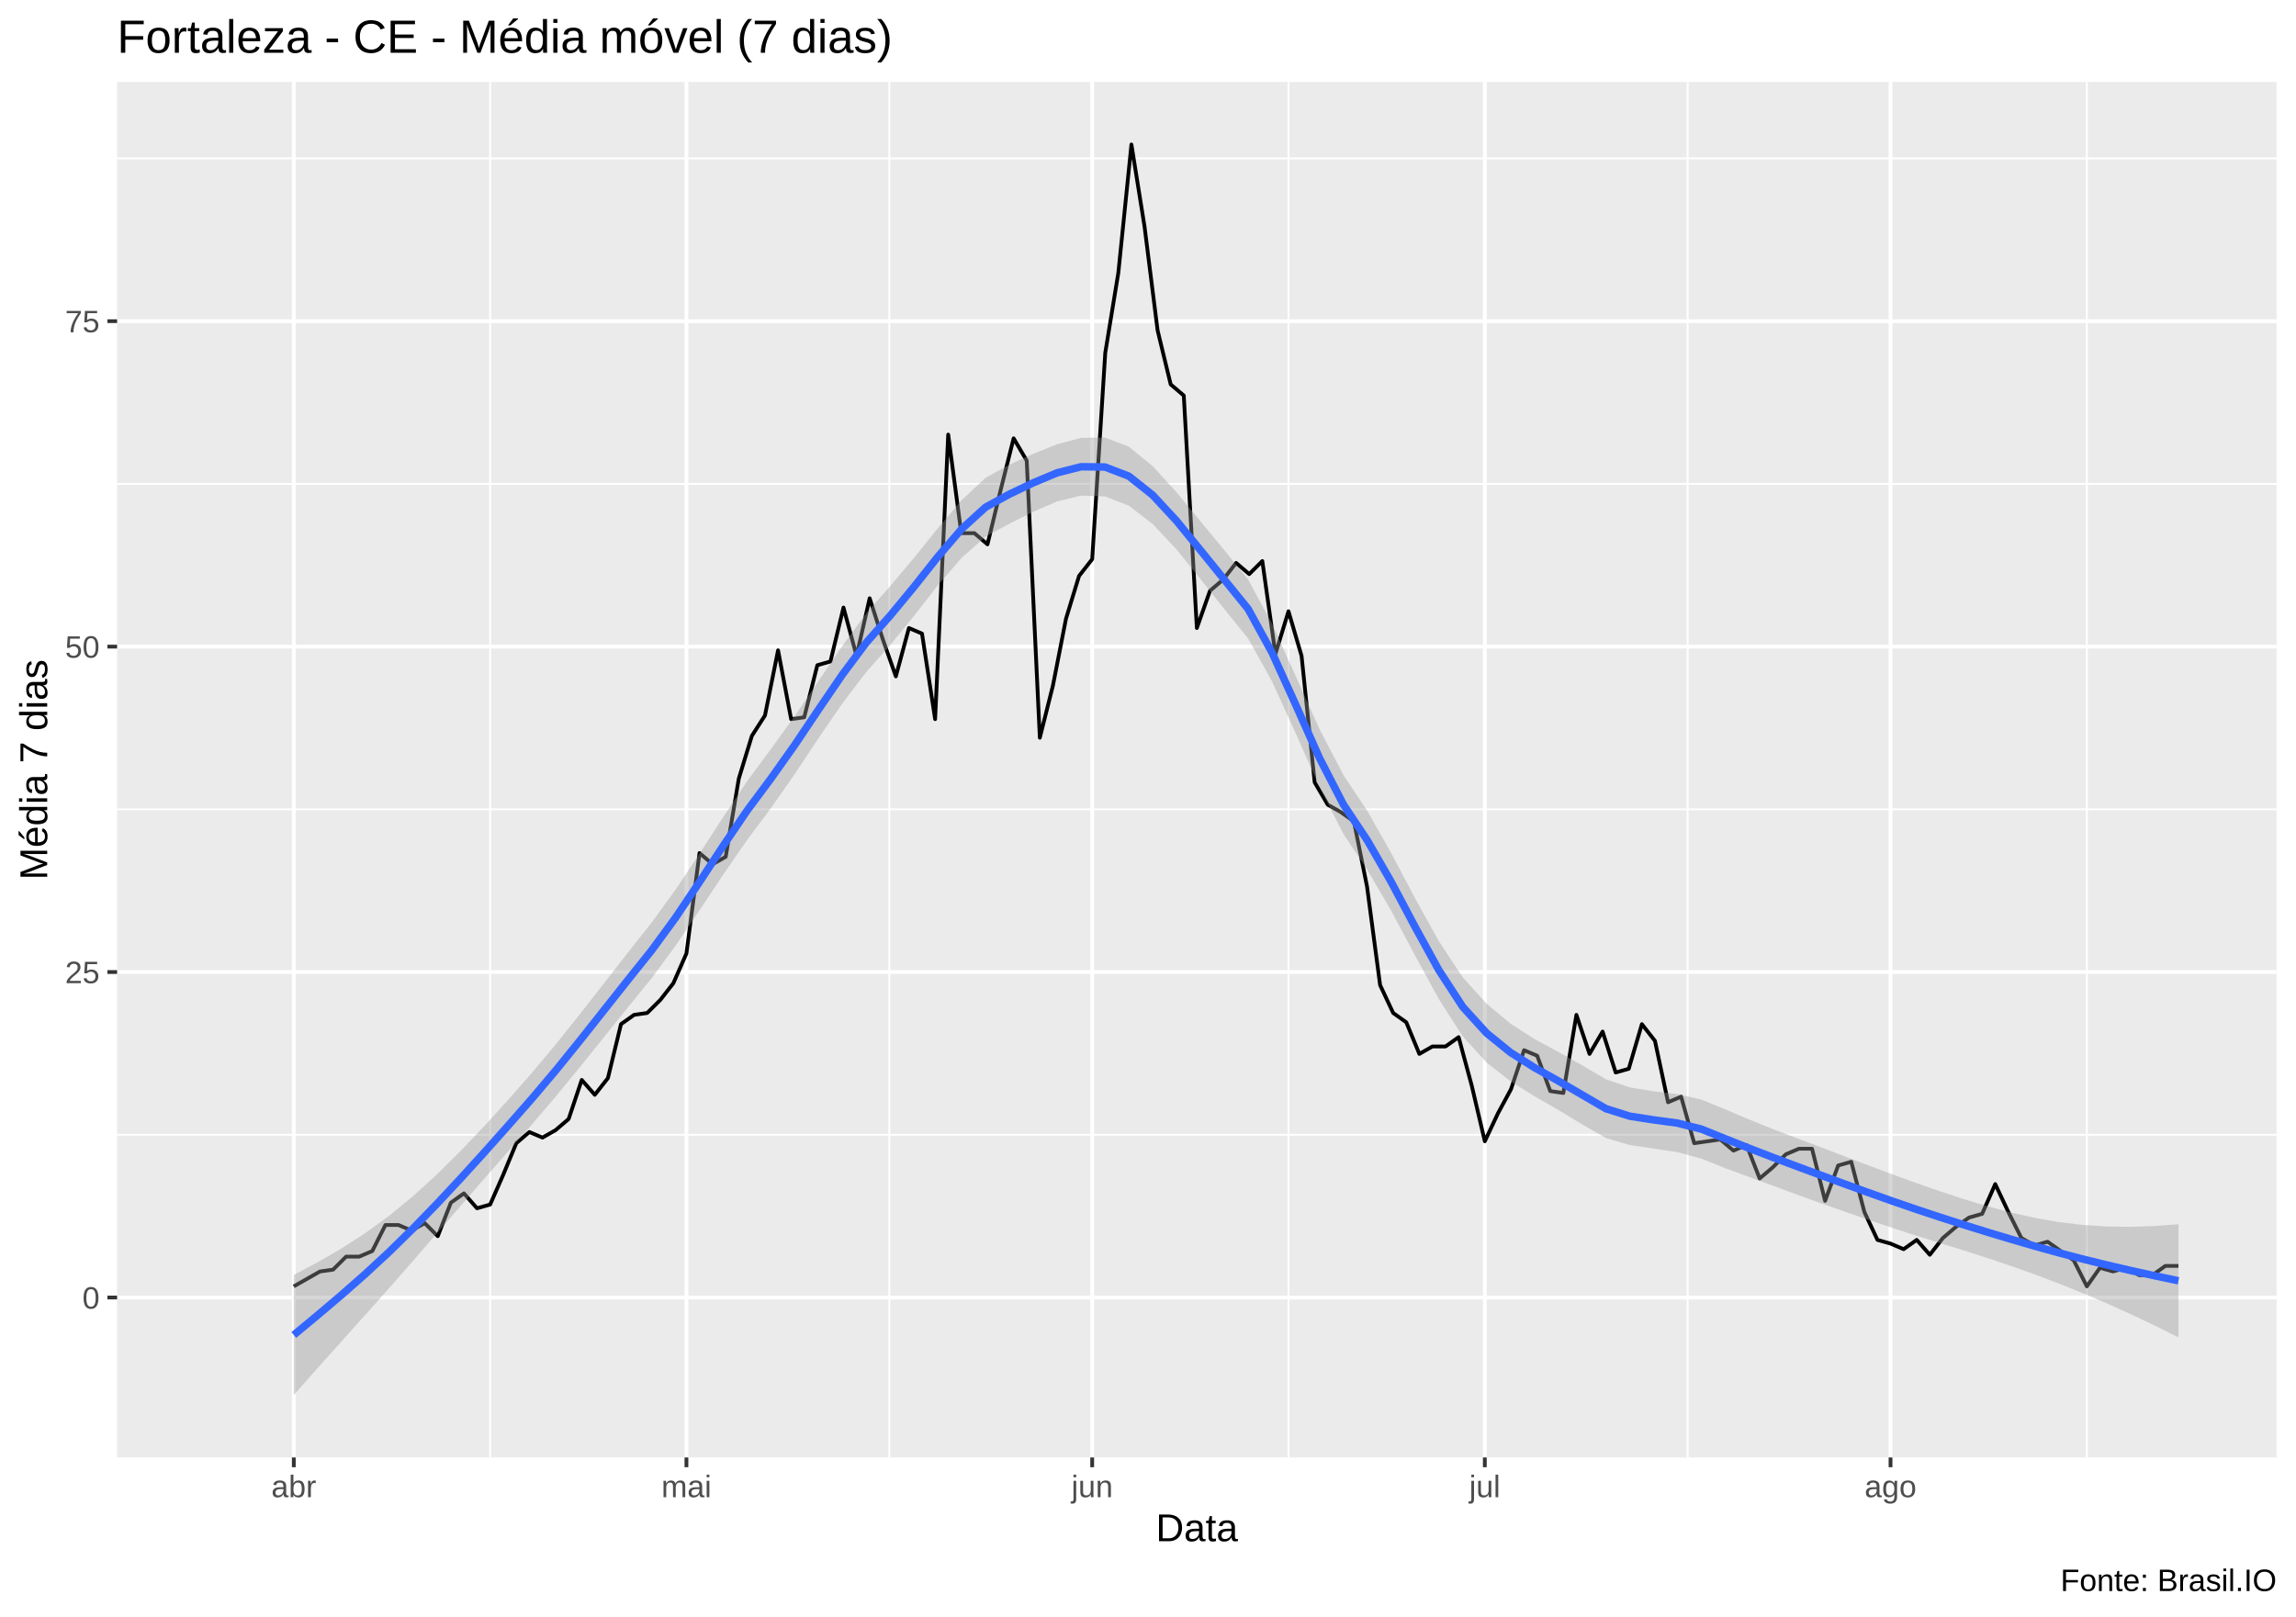
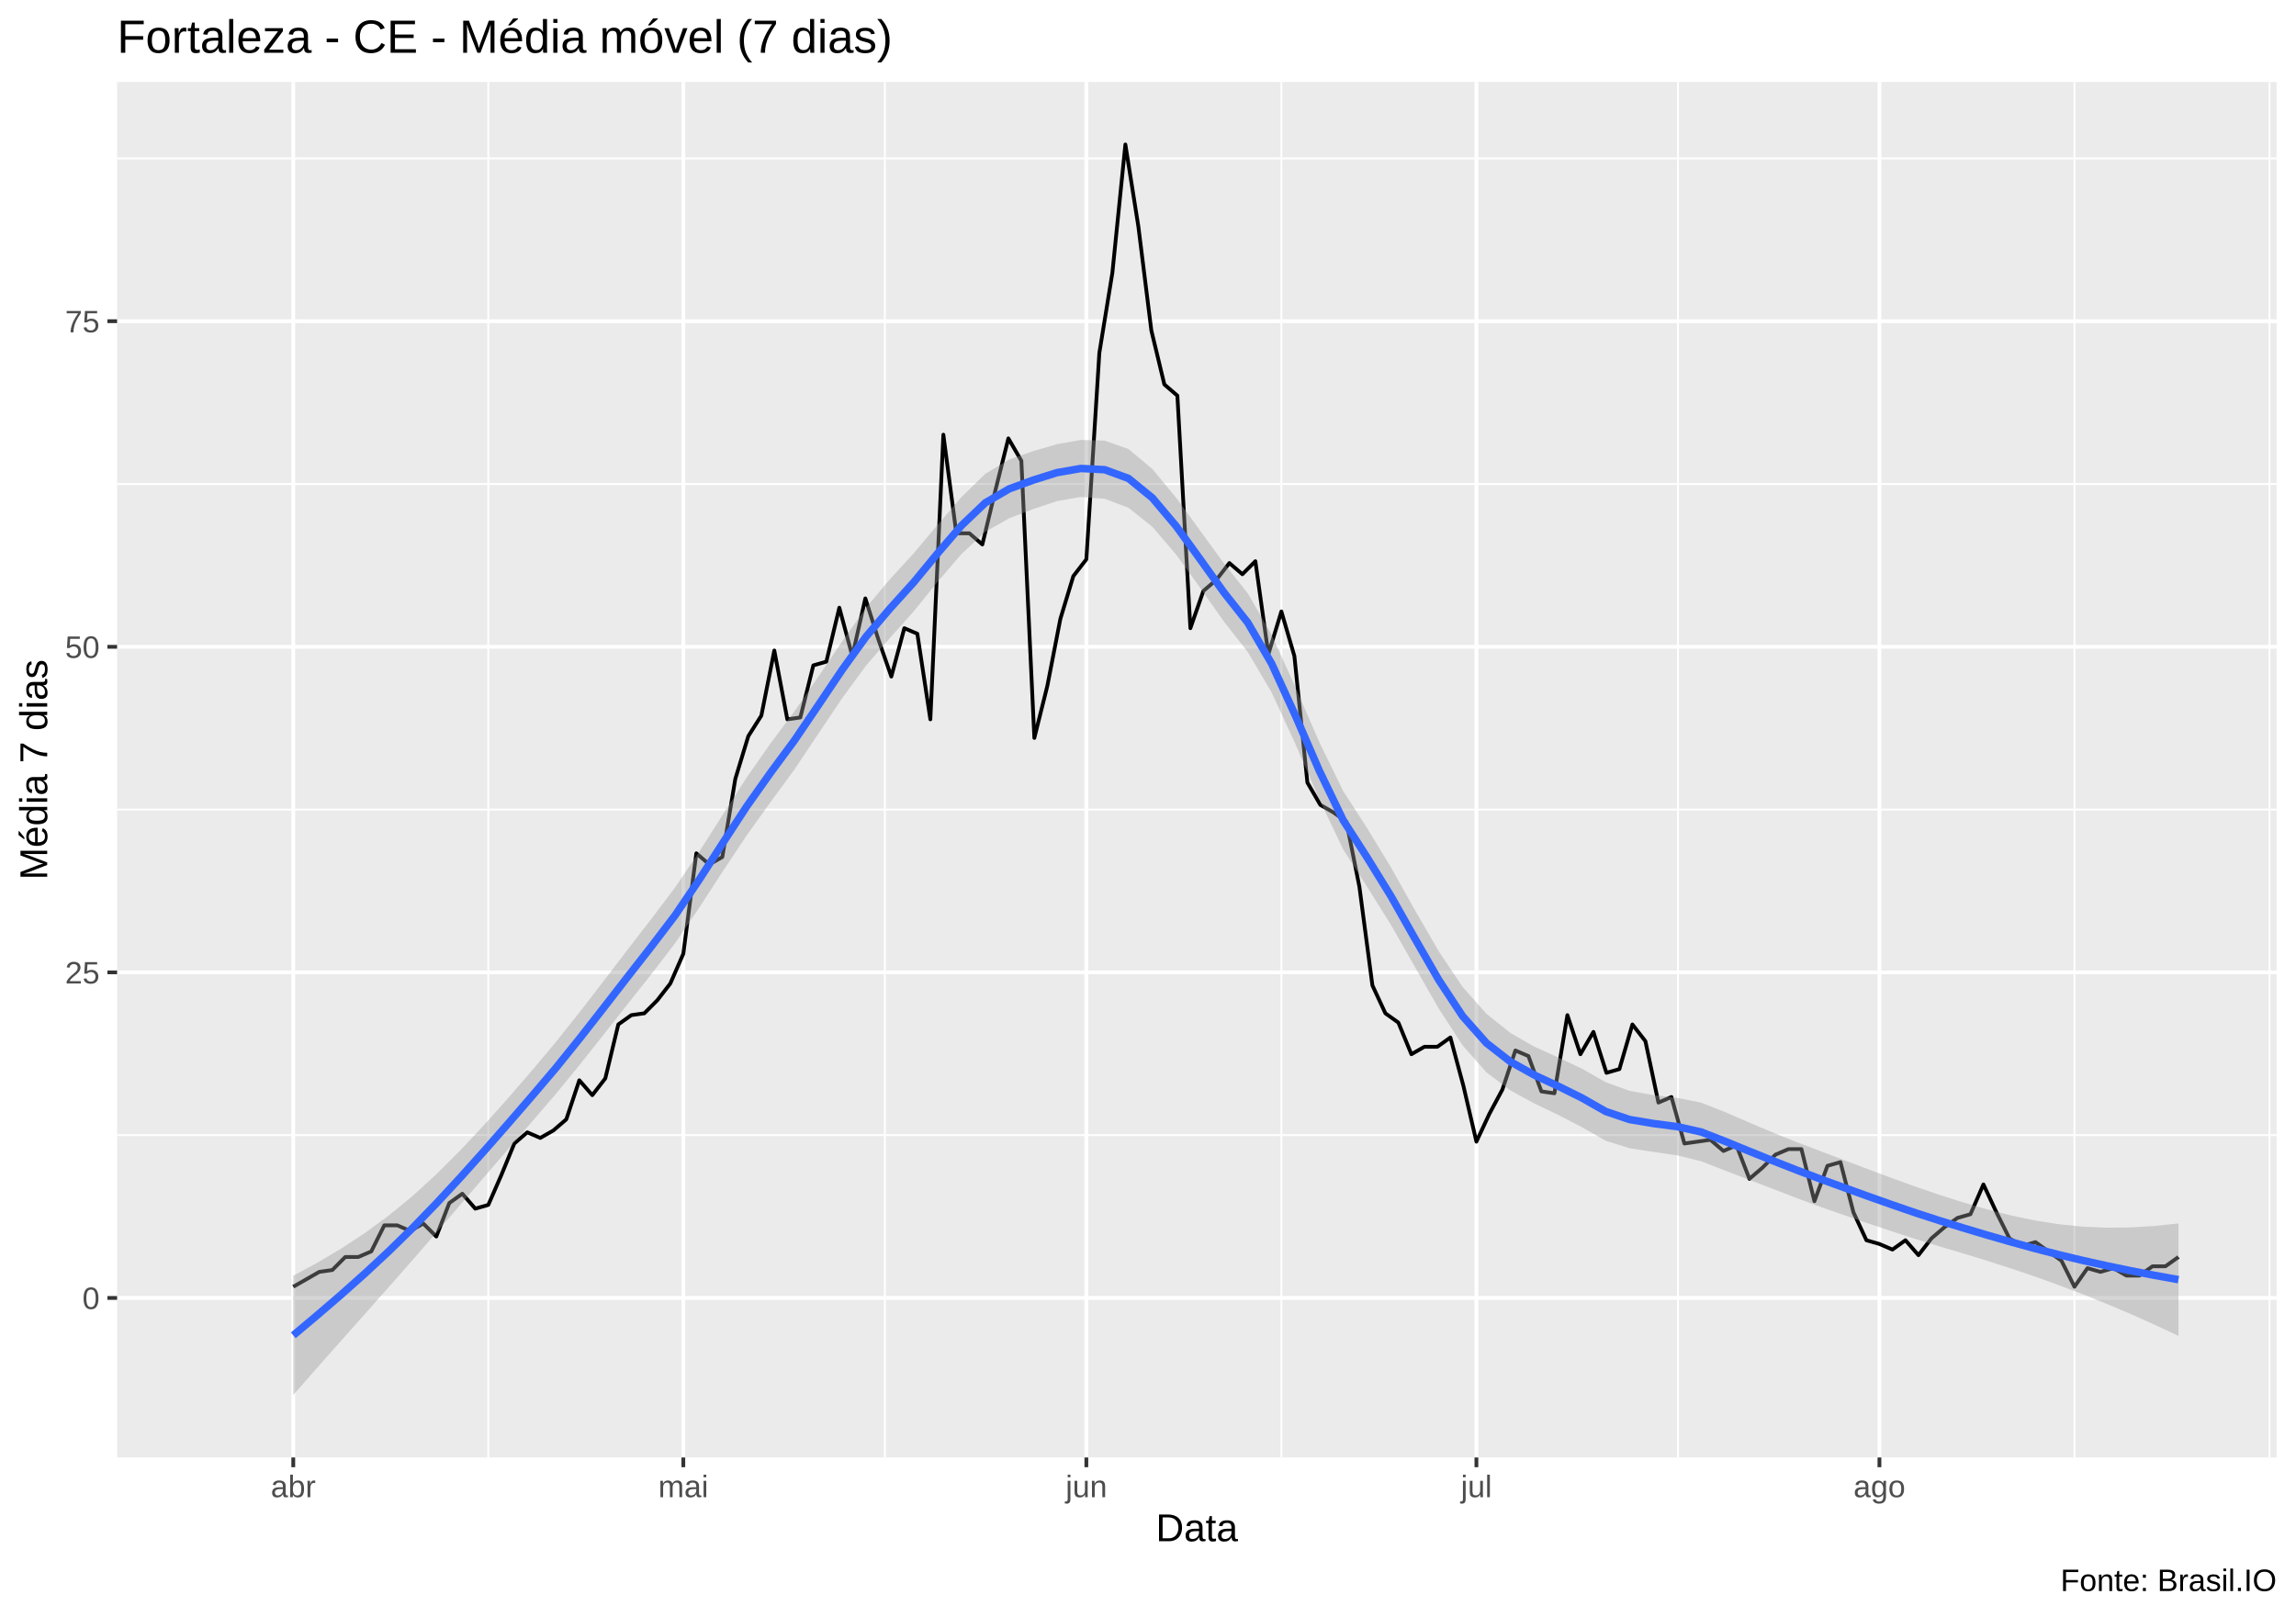
<svg xmlns="http://www.w3.org/2000/svg" viewBox="0 0 649.50 457.50">
  <defs>
    <style type="text/css">
    line, polyline, polygon, path, rect, circle {
      fill: none;
      stroke: #000000;
      stroke-linecap: round;
      stroke-linejoin: round;
      stroke-miterlimit: 10.00;
    }
  </style>
  </defs>
  <rect width="100%" height="100%" style="stroke: none; fill: #FFFFFF;" />
  <rect x="0.00" y="0" width="649.50" height="457.50" style="stroke-width: 1.07; stroke: #FFFFFF; fill: #FFFFFF;" />
  <defs>
    <clipPath id="cpMzMuMTN8NjQ0LjAyfDQxMi4zOHwyMy4xOQ==">
      <rect x="33.13" y="23.19" width="610.89" height="389.19" />
    </clipPath>
  </defs>
  <rect x="33.13" y="23.19" width="610.89" height="389.19" style="stroke-width: 1.07; stroke: none; fill: #EBEBEB;" clip-path="url(#cpMzMuMTN8NjQ0LjAyfDQxMi4zOHwyMy4xOQ==)" />
-   <polyline points="33.13,321.08 644.02,321.08 " style="stroke-width: 0.53; stroke: #FFFFFF; stroke-linecap: butt;" clip-path="url(#cpMzMuMTN8NjQ0LjAyfDQxMi4zOHwyMy4xOQ==)" />
-   <polyline points="33.13,228.99 644.02,228.99 " style="stroke-width: 0.53; stroke: #FFFFFF; stroke-linecap: butt;" clip-path="url(#cpMzMuMTN8NjQ0LjAyfDQxMi4zOHwyMy4xOQ==)" />
-   <polyline points="33.13,136.91 644.02,136.91 " style="stroke-width: 0.53; stroke: #FFFFFF; stroke-linecap: butt;" clip-path="url(#cpMzMuMTN8NjQ0LjAyfDQxMi4zOHwyMy4xOQ==)" />
+   <polyline points="33.13,321.17 644.02,321.17 " style="stroke-width: 0.53; stroke: #FFFFFF; stroke-linecap: butt;" clip-path="url(#cpMzMuMTN8NjQ0LjAyfDQxMi4zOHwyMy4xOQ==)" />
+   <polyline points="33.13,229.06 644.02,229.06 " style="stroke-width: 0.53; stroke: #FFFFFF; stroke-linecap: butt;" clip-path="url(#cpMzMuMTN8NjQ0LjAyfDQxMi4zOHwyMy4xOQ==)" />
+   <polyline points="33.13,136.94 644.02,136.94 " style="stroke-width: 0.53; stroke: #FFFFFF; stroke-linecap: butt;" clip-path="url(#cpMzMuMTN8NjQ0LjAyfDQxMi4zOHwyMy4xOQ==)" />
  <polyline points="33.13,44.82 644.02,44.82 " style="stroke-width: 0.53; stroke: #FFFFFF; stroke-linecap: butt;" clip-path="url(#cpMzMuMTN8NjQ0LjAyfDQxMi4zOHwyMy4xOQ==)" />
-   <polyline points="138.65,412.38 138.65,23.19 " style="stroke-width: 0.53; stroke: #FFFFFF; stroke-linecap: butt;" clip-path="url(#cpMzMuMTN8NjQ0LjAyfDQxMi4zOHwyMy4xOQ==)" />
-   <polyline points="251.57,412.38 251.57,23.19 " style="stroke-width: 0.53; stroke: #FFFFFF; stroke-linecap: butt;" clip-path="url(#cpMzMuMTN8NjQ0LjAyfDQxMi4zOHwyMy4xOQ==)" />
-   <polyline points="364.49,412.38 364.49,23.19 " style="stroke-width: 0.53; stroke: #FFFFFF; stroke-linecap: butt;" clip-path="url(#cpMzMuMTN8NjQ0LjAyfDQxMi4zOHwyMy4xOQ==)" />
-   <polyline points="477.41,412.38 477.41,23.19 " style="stroke-width: 0.53; stroke: #FFFFFF; stroke-linecap: butt;" clip-path="url(#cpMzMuMTN8NjQ0LjAyfDQxMi4zOHwyMy4xOQ==)" />
-   <polyline points="590.34,412.38 590.34,23.19 " style="stroke-width: 0.53; stroke: #FFFFFF; stroke-linecap: butt;" clip-path="url(#cpMzMuMTN8NjQ0LjAyfDQxMi4zOHwyMy4xOQ==)" />
-   <polyline points="33.13,367.12 644.02,367.12 " style="stroke-width: 1.07; stroke: #FFFFFF; stroke-linecap: butt;" clip-path="url(#cpMzMuMTN8NjQ0LjAyfDQxMi4zOHwyMy4xOQ==)" />
-   <polyline points="33.13,275.03 644.02,275.03 " style="stroke-width: 1.07; stroke: #FFFFFF; stroke-linecap: butt;" clip-path="url(#cpMzMuMTN8NjQ0LjAyfDQxMi4zOHwyMy4xOQ==)" />
-   <polyline points="33.13,182.95 644.02,182.95 " style="stroke-width: 1.07; stroke: #FFFFFF; stroke-linecap: butt;" clip-path="url(#cpMzMuMTN8NjQ0LjAyfDQxMi4zOHwyMy4xOQ==)" />
-   <polyline points="33.13,90.87 644.02,90.87 " style="stroke-width: 1.07; stroke: #FFFFFF; stroke-linecap: butt;" clip-path="url(#cpMzMuMTN8NjQ0LjAyfDQxMi4zOHwyMy4xOQ==)" />
-   <polyline points="83.11,412.38 83.11,23.19 " style="stroke-width: 1.07; stroke: #FFFFFF; stroke-linecap: butt;" clip-path="url(#cpMzMuMTN8NjQ0LjAyfDQxMi4zOHwyMy4xOQ==)" />
-   <polyline points="194.18,412.38 194.18,23.19 " style="stroke-width: 1.07; stroke: #FFFFFF; stroke-linecap: butt;" clip-path="url(#cpMzMuMTN8NjQ0LjAyfDQxMi4zOHwyMy4xOQ==)" />
-   <polyline points="308.96,412.38 308.96,23.19 " style="stroke-width: 1.07; stroke: #FFFFFF; stroke-linecap: butt;" clip-path="url(#cpMzMuMTN8NjQ0LjAyfDQxMi4zOHwyMy4xOQ==)" />
-   <polyline points="420.03,412.38 420.03,23.19 " style="stroke-width: 1.07; stroke: #FFFFFF; stroke-linecap: butt;" clip-path="url(#cpMzMuMTN8NjQ0LjAyfDQxMi4zOHwyMy4xOQ==)" />
-   <polyline points="534.80,412.38 534.80,23.19 " style="stroke-width: 1.07; stroke: #FFFFFF; stroke-linecap: butt;" clip-path="url(#cpMzMuMTN8NjQ0LjAyfDQxMi4zOHwyMy4xOQ==)" />
-   <polyline points="83.11,363.96 90.51,359.75 94.22,359.23 97.92,355.54 101.62,355.54 105.32,353.96 109.03,346.60 112.73,346.60 116.43,348.18 120.13,346.07 123.84,349.76 127.54,340.28 131.24,337.65 134.94,341.86 138.65,340.81 142.35,332.39 146.05,323.45 149.75,320.29 153.46,321.87 157.16,319.76 160.86,316.60 164.56,305.55 168.26,309.76 171.97,305.03 175.67,289.77 179.37,287.14 183.07,286.61 186.78,282.93 190.48,278.19 194.18,269.77 197.88,241.36 201.59,244.52 205.29,242.41 208.99,220.31 212.69,208.21 216.40,202.42 220.10,184.00 223.80,203.47 227.50,202.95 231.21,188.21 234.91,187.16 238.61,171.90 242.31,185.58 246.01,169.27 249.72,180.85 253.42,191.37 257.12,177.69 260.82,179.27 264.53,203.47 268.23,122.96 271.93,150.85 275.63,150.85 279.34,154.01 283.04,138.75 286.74,124.02 290.44,130.33 294.15,208.73 297.85,194.00 301.55,175.06 305.25,162.95 308.96,158.22 312.66,99.81 316.36,77.18 320.06,40.88 323.76,64.03 327.47,93.50 331.17,108.76 334.87,111.91 338.57,177.69 342.28,167.16 345.98,164.01 349.68,159.27 353.38,162.43 357.09,158.74 360.79,185.05 364.49,172.95 368.19,185.58 371.90,221.36 375.60,227.68 379.30,229.78 383.00,232.41 386.71,250.83 390.41,278.72 394.11,286.61 397.81,289.24 401.51,298.19 405.22,296.08 408.92,296.08 412.62,293.45 416.32,307.13 420.03,322.92 423.73,315.03 427.43,308.19 431.13,297.14 434.84,298.71 438.54,308.71 442.24,309.24 445.94,287.14 449.65,298.19 453.35,291.87 457.05,303.45 460.75,302.40 464.46,289.77 468.16,294.50 471.86,311.87 475.56,310.29 479.26,323.45 482.97,322.92 486.67,322.39 490.37,325.55 494.07,323.97 497.78,333.44 501.48,330.29 505.18,326.60 508.88,325.02 512.59,325.02 516.29,339.76 519.99,329.76 523.69,328.71 527.40,342.91 531.10,350.81 534.80,351.86 538.50,353.44 542.21,350.81 545.91,355.02 549.61,350.28 553.31,347.12 557.01,344.49 560.72,343.44 564.42,335.02 568.12,342.91 571.82,350.28 575.53,352.39 579.23,351.33 582.93,353.96 586.63,356.60 590.34,363.96 594.04,358.70 597.74,359.75 601.44,358.70 605.15,360.81 608.85,360.81 612.55,358.17 616.25,358.17 " style="stroke-width: 1.07; stroke-linecap: butt;" clip-path="url(#cpMzMuMTN8NjQ0LjAyfDQxMi4zOHwyMy4xOQ==)" />
-   <polygon points="83.11,360.72 89.86,357.14 96.61,353.23 103.36,348.87 110.10,343.97 116.85,338.42 123.60,332.27 130.35,325.60 137.10,318.51 143.85,311.07 150.60,303.39 157.35,295.32 164.09,286.87 170.84,278.23 177.59,269.56 184.34,261.02 191.09,251.73 197.84,241.60 204.59,231.15 211.33,221.05 218.08,211.93 224.83,202.56 231.58,192.62 238.33,182.67 245.08,173.48 251.83,165.81 258.57,157.82 265.32,149.41 272.07,141.48 278.82,135.17 285.57,131.45 292.32,128.39 299.07,125.69 305.82,123.89 312.56,123.80 319.31,126.37 326.06,131.88 332.81,139.26 339.56,147.46 346.31,155.62 353.06,163.95 359.80,176.38 366.55,191.33 373.30,206.37 380.05,219.31 386.80,229.46 393.55,241.37 400.30,254.16 407.04,266.32 413.79,276.53 420.54,283.99 427.29,289.62 434.04,293.96 440.79,297.62 447.54,301.40 454.29,305.38 461.03,307.66 467.78,308.77 474.53,309.56 481.28,311.10 488.03,313.88 494.78,316.74 501.53,319.46 508.27,322.03 515.02,324.56 521.77,327.15 528.52,329.72 535.27,332.24 542.02,334.70 548.77,337.05 555.51,339.27 562.26,341.30 569.01,343.10 575.76,344.61 582.51,345.78 589.26,346.59 596.01,347.02 602.76,347.11 609.50,346.89 616.25,346.38 616.25,378.38 609.50,375.04 602.76,371.84 596.01,368.79 589.26,365.92 582.51,363.20 575.76,360.64 569.01,358.24 562.26,355.97 555.51,353.80 548.77,351.71 542.02,349.59 535.27,347.39 528.52,345.12 521.77,342.79 515.02,340.42 508.27,337.97 501.53,335.48 494.78,333.02 488.03,330.51 481.28,327.82 474.53,325.99 467.78,324.96 461.03,323.96 454.29,322.00 447.54,318.11 440.79,314.03 434.04,310.14 427.29,305.93 420.54,300.63 413.79,293.23 407.04,282.71 400.30,270.34 393.55,257.70 386.80,246.12 380.05,236.00 373.30,222.74 366.55,207.51 359.80,192.73 353.06,180.62 346.31,172.29 339.56,163.80 332.81,155.44 326.06,148.25 319.31,143.06 312.56,140.46 305.82,140.22 299.07,141.86 292.32,144.78 285.57,148.16 278.82,151.81 272.07,157.79 265.32,165.59 258.57,174.23 251.83,182.52 245.08,190.10 238.33,198.96 231.58,208.81 224.83,218.99 218.08,228.65 211.33,237.68 204.59,247.46 197.84,257.62 191.09,267.61 184.34,276.77 177.59,285.07 170.84,293.47 164.09,301.86 157.35,310.08 150.60,317.99 143.85,325.66 137.10,333.38 130.35,341.15 123.60,348.95 116.85,356.74 110.10,364.43 103.36,372.00 96.61,379.53 89.86,387.07 83.11,394.69 " style="stroke-width: 0.00; stroke: none; fill: #999999; fill-opacity: 0.40;" clip-path="url(#cpMzMuMTN8NjQ0LjAyfDQxMi4zOHwyMy4xOQ==)" />
-   <polyline points="83.11,360.72 89.86,357.14 96.61,353.23 103.36,348.87 110.10,343.97 116.85,338.42 123.60,332.27 130.35,325.60 137.10,318.51 143.85,311.07 150.60,303.39 157.35,295.32 164.09,286.87 170.84,278.23 177.59,269.56 184.34,261.02 191.09,251.73 197.84,241.60 204.59,231.15 211.33,221.05 218.08,211.93 224.83,202.56 231.58,192.62 238.33,182.67 245.08,173.48 251.83,165.81 258.57,157.82 265.32,149.41 272.07,141.48 278.82,135.17 285.57,131.45 292.32,128.39 299.07,125.69 305.82,123.89 312.56,123.80 319.31,126.37 326.06,131.88 332.81,139.26 339.56,147.46 346.31,155.62 353.06,163.95 359.80,176.38 366.55,191.33 373.30,206.37 380.05,219.31 386.80,229.46 393.55,241.37 400.30,254.16 407.04,266.32 413.79,276.53 420.54,283.99 427.29,289.62 434.04,293.96 440.79,297.62 447.54,301.40 454.29,305.38 461.03,307.66 467.78,308.77 474.53,309.56 481.28,311.10 488.03,313.88 494.78,316.74 501.53,319.46 508.27,322.03 515.02,324.56 521.77,327.15 528.52,329.72 535.27,332.24 542.02,334.70 548.77,337.05 555.51,339.27 562.26,341.30 569.01,343.10 575.76,344.61 582.51,345.78 589.26,346.59 596.01,347.02 602.76,347.11 609.50,346.89 616.25,346.38 " style="stroke-width: 2.13; stroke: none;" clip-path="url(#cpMzMuMTN8NjQ0LjAyfDQxMi4zOHwyMy4xOQ==)" />
-   <polyline points="616.25,378.38 609.50,375.04 602.76,371.84 596.01,368.79 589.26,365.92 582.51,363.20 575.76,360.64 569.01,358.24 562.26,355.97 555.51,353.80 548.77,351.71 542.02,349.59 535.27,347.39 528.52,345.12 521.77,342.79 515.02,340.42 508.27,337.97 501.53,335.48 494.78,333.02 488.03,330.51 481.28,327.82 474.53,325.99 467.78,324.96 461.03,323.96 454.29,322.00 447.54,318.11 440.79,314.03 434.04,310.14 427.29,305.93 420.54,300.63 413.79,293.23 407.04,282.71 400.30,270.34 393.55,257.70 386.80,246.12 380.05,236.00 373.30,222.74 366.55,207.51 359.80,192.73 353.06,180.62 346.31,172.29 339.56,163.80 332.81,155.44 326.06,148.25 319.31,143.06 312.56,140.46 305.82,140.22 299.07,141.86 292.32,144.78 285.57,148.16 278.82,151.81 272.07,157.79 265.32,165.59 258.57,174.23 251.83,182.52 245.08,190.10 238.33,198.96 231.58,208.81 224.83,218.99 218.08,228.65 211.33,237.68 204.59,247.46 197.84,257.62 191.09,267.61 184.34,276.77 177.59,285.07 170.84,293.47 164.09,301.86 157.35,310.08 150.60,317.99 143.85,325.66 137.10,333.38 130.35,341.15 123.60,348.95 116.85,356.74 110.10,364.43 103.36,372.00 96.61,379.53 89.86,387.07 83.11,394.69 " style="stroke-width: 2.13; stroke: none;" clip-path="url(#cpMzMuMTN8NjQ0LjAyfDQxMi4zOHwyMy4xOQ==)" />
-   <polyline points="83.11,377.71 89.86,372.11 96.61,366.38 103.36,360.44 110.10,354.20 116.85,347.58 123.60,340.61 130.35,333.38 137.10,325.95 143.85,318.37 150.60,310.69 157.35,302.70 164.09,294.37 170.84,285.85 177.59,277.32 184.34,268.89 191.09,259.67 197.84,249.61 204.59,239.31 211.33,229.36 218.08,220.29 224.83,210.77 231.58,200.71 238.33,190.82 245.08,181.79 251.83,174.16 258.57,166.02 265.32,157.50 272.07,149.64 278.82,143.49 285.57,139.81 292.32,136.59 299.07,133.77 305.82,132.06 312.56,132.13 319.31,134.71 326.06,140.07 332.81,147.35 339.56,155.63 346.31,163.96 353.06,172.28 359.80,184.56 366.55,199.42 373.30,214.56 380.05,227.66 386.80,237.79 393.55,249.53 400.30,262.25 407.04,274.51 413.79,284.88 420.54,292.31 427.29,297.78 434.04,302.05 440.79,305.82 447.54,309.76 454.29,313.69 461.03,315.81 467.78,316.86 474.53,317.77 481.28,319.46 488.03,322.19 494.78,324.88 501.53,327.47 508.27,330.00 515.02,332.49 521.77,334.97 528.52,337.42 535.27,339.82 542.02,342.14 548.77,344.38 555.51,346.54 562.26,348.64 569.01,350.67 575.76,352.63 582.51,354.49 589.26,356.25 596.01,357.91 602.76,359.48 609.50,360.96 616.25,362.38 " style="stroke-width: 2.13; stroke: #3366FF; stroke-linecap: butt;" clip-path="url(#cpMzMuMTN8NjQ0LjAyfDQxMi4zOHwyMy4xOQ==)" />
+   <polyline points="138.13,412.38 138.13,23.19 " style="stroke-width: 0.53; stroke: #FFFFFF; stroke-linecap: butt;" clip-path="url(#cpMzMuMTN8NjQ0LjAyfDQxMi4zOHwyMy4xOQ==)" />
+   <polyline points="250.31,412.38 250.31,23.19 " style="stroke-width: 0.53; stroke: #FFFFFF; stroke-linecap: butt;" clip-path="url(#cpMzMuMTN8NjQ0LjAyfDQxMi4zOHwyMy4xOQ==)" />
+   <polyline points="362.48,412.38 362.48,23.19 " style="stroke-width: 0.53; stroke: #FFFFFF; stroke-linecap: butt;" clip-path="url(#cpMzMuMTN8NjQ0LjAyfDQxMi4zOHwyMy4xOQ==)" />
+   <polyline points="474.66,412.38 474.66,23.19 " style="stroke-width: 0.53; stroke: #FFFFFF; stroke-linecap: butt;" clip-path="url(#cpMzMuMTN8NjQ0LjAyfDQxMi4zOHwyMy4xOQ==)" />
+   <polyline points="586.83,412.38 586.83,23.19 " style="stroke-width: 0.53; stroke: #FFFFFF; stroke-linecap: butt;" clip-path="url(#cpMzMuMTN8NjQ0LjAyfDQxMi4zOHwyMy4xOQ==)" />
+   <polyline points="642.00,412.38 642.00,23.19 " style="stroke-width: 0.53; stroke: #FFFFFF; stroke-linecap: butt;" clip-path="url(#cpMzMuMTN8NjQ0LjAyfDQxMi4zOHwyMy4xOQ==)" />
+   <polyline points="33.13,367.23 644.02,367.23 " style="stroke-width: 1.07; stroke: #FFFFFF; stroke-linecap: butt;" clip-path="url(#cpMzMuMTN8NjQ0LjAyfDQxMi4zOHwyMy4xOQ==)" />
+   <polyline points="33.13,275.12 644.02,275.12 " style="stroke-width: 1.07; stroke: #FFFFFF; stroke-linecap: butt;" clip-path="url(#cpMzMuMTN8NjQ0LjAyfDQxMi4zOHwyMy4xOQ==)" />
+   <polyline points="33.13,183.00 644.02,183.00 " style="stroke-width: 1.07; stroke: #FFFFFF; stroke-linecap: butt;" clip-path="url(#cpMzMuMTN8NjQ0LjAyfDQxMi4zOHwyMy4xOQ==)" />
+   <polyline points="33.13,90.88 644.02,90.88 " style="stroke-width: 1.07; stroke: #FFFFFF; stroke-linecap: butt;" clip-path="url(#cpMzMuMTN8NjQ0LjAyfDQxMi4zOHwyMy4xOQ==)" />
+   <polyline points="82.96,412.38 82.96,23.19 " style="stroke-width: 1.07; stroke: #FFFFFF; stroke-linecap: butt;" clip-path="url(#cpMzMuMTN8NjQ0LjAyfDQxMi4zOHwyMy4xOQ==)" />
+   <polyline points="193.30,412.38 193.30,23.19 " style="stroke-width: 1.07; stroke: #FFFFFF; stroke-linecap: butt;" clip-path="url(#cpMzMuMTN8NjQ0LjAyfDQxMi4zOHwyMy4xOQ==)" />
+   <polyline points="307.31,412.38 307.31,23.19 " style="stroke-width: 1.07; stroke: #FFFFFF; stroke-linecap: butt;" clip-path="url(#cpMzMuMTN8NjQ0LjAyfDQxMi4zOHwyMy4xOQ==)" />
+   <polyline points="417.65,412.38 417.65,23.19 " style="stroke-width: 1.07; stroke: #FFFFFF; stroke-linecap: butt;" clip-path="url(#cpMzMuMTN8NjQ0LjAyfDQxMi4zOHwyMy4xOQ==)" />
+   <polyline points="531.66,412.38 531.66,23.19 " style="stroke-width: 1.07; stroke: #FFFFFF; stroke-linecap: butt;" clip-path="url(#cpMzMuMTN8NjQ0LjAyfDQxMi4zOHwyMy4xOQ==)" />
+   <polyline points="82.96,364.07 90.32,359.86 94.00,359.34 97.67,355.65 101.35,355.65 105.03,354.07 108.71,346.70 112.39,346.70 116.06,348.28 119.74,346.18 123.42,349.86 127.10,340.39 130.78,337.75 134.45,341.97 138.13,340.91 141.81,332.49 145.49,323.54 149.16,320.38 152.84,321.96 156.52,319.86 160.20,316.70 163.88,305.65 167.55,309.86 171.23,305.12 174.91,289.85 178.59,287.22 182.27,286.70 185.94,283.01 189.62,278.27 193.30,269.85 196.98,241.43 200.65,244.59 204.33,242.48 208.01,220.37 211.69,208.27 215.37,202.48 219.04,184.05 222.72,203.53 226.40,203.00 230.08,188.26 233.76,187.21 237.43,171.94 241.11,185.63 244.79,169.31 248.47,180.89 252.14,191.42 255.82,177.74 259.50,179.31 263.18,203.53 266.86,122.99 270.53,150.89 274.21,150.89 277.89,154.05 281.57,138.78 285.25,124.04 288.92,130.36 292.60,208.79 296.28,194.05 299.96,175.10 303.63,163.00 307.31,158.26 310.99,99.83 314.67,77.20 318.35,40.88 322.02,64.04 325.70,93.51 329.38,108.78 333.06,111.94 336.74,177.74 340.41,167.21 344.09,164.05 347.77,159.31 351.45,162.47 355.12,158.79 358.80,185.10 362.48,173.00 366.16,185.63 369.84,221.42 373.51,227.74 377.19,229.85 380.87,232.48 384.55,250.90 388.23,278.80 391.90,286.70 395.58,289.33 399.26,298.28 402.94,296.17 406.61,296.17 410.29,293.54 413.97,307.22 417.65,323.02 421.33,315.12 425.00,308.28 428.68,297.22 432.36,298.80 436.04,308.80 439.72,309.33 443.39,287.22 447.07,298.28 450.75,291.96 454.43,303.54 458.10,302.49 461.78,289.85 465.46,294.59 469.14,311.96 472.82,310.38 476.49,323.54 480.17,323.02 483.85,322.49 487.53,325.65 491.21,324.07 494.88,333.54 498.56,330.39 502.24,326.70 505.92,325.12 509.59,325.12 513.27,339.86 516.95,329.86 520.63,328.81 524.31,343.02 527.98,350.91 531.66,351.97 535.34,353.55 539.02,350.91 542.70,355.13 546.37,350.39 550.05,347.23 553.73,344.60 557.41,343.55 561.08,335.12 564.76,343.02 568.44,350.39 572.12,352.49 575.80,351.44 579.47,354.07 583.15,356.70 586.83,364.07 590.51,358.81 594.19,359.86 597.86,358.81 601.54,360.92 605.22,360.92 608.90,358.28 612.57,358.28 616.25,355.65 " style="stroke-width: 1.07; stroke-linecap: butt;" clip-path="url(#cpMzMuMTN8NjQ0LjAyfDQxMi4zOHwyMy4xOQ==)" />
+   <polygon points="82.96,360.95 89.71,357.30 96.46,353.30 103.21,348.87 109.96,343.92 116.72,338.38 123.47,332.20 130.22,325.47 136.97,318.27 143.72,310.71 150.47,302.90 157.22,294.85 163.97,286.37 170.72,277.61 177.47,268.77 184.22,260.03 190.97,251.09 197.72,241.09 204.47,230.50 211.22,219.99 217.97,210.33 224.72,201.28 231.47,191.49 238.22,181.47 244.98,171.95 251.73,163.90 258.48,156.54 265.23,148.50 271.98,140.64 278.73,134.05 285.48,130.01 292.23,127.65 298.98,125.68 305.73,124.48 312.48,124.66 319.23,127.05 325.98,132.69 332.73,140.84 339.48,150.12 346.23,159.39 352.98,167.87 359.73,179.60 366.48,194.50 373.23,210.02 379.99,223.86 386.74,234.32 393.49,245.42 400.24,257.48 406.99,269.14 413.74,279.22 420.49,286.83 427.24,292.24 433.99,296.12 440.74,299.18 447.49,302.35 454.24,306.20 460.99,308.64 467.74,309.85 474.49,310.63 481.24,311.98 487.99,314.65 494.74,317.57 501.49,320.44 508.24,323.14 515.00,325.71 521.75,328.27 528.50,330.83 535.25,333.35 542.00,335.79 548.75,338.10 555.50,340.25 562.25,342.21 569.00,343.92 575.75,345.33 582.50,346.39 589.25,347.07 596.00,347.36 602.75,347.28 609.50,346.87 616.25,346.16 616.25,377.96 609.50,374.81 602.75,371.79 596.00,368.93 589.25,366.22 582.50,363.65 575.75,361.22 569.00,358.93 562.25,356.76 555.50,354.69 548.75,352.68 542.00,350.60 535.25,348.41 528.50,346.15 521.75,343.83 515.00,341.48 508.24,338.97 501.49,336.37 494.74,333.79 487.99,331.19 481.24,328.57 474.49,326.90 467.74,325.92 460.99,324.87 454.24,322.76 447.49,318.92 440.74,315.42 433.99,312.19 427.24,308.50 420.49,303.41 413.74,295.76 406.99,285.35 400.24,273.56 393.49,261.71 386.74,250.92 379.99,240.38 373.23,226.20 366.48,210.58 359.73,195.93 352.98,184.48 346.23,175.87 339.48,166.28 332.73,156.93 325.98,149.05 319.23,143.67 312.48,141.12 305.73,140.61 298.98,141.78 292.23,144.05 285.48,146.64 278.73,150.47 271.98,156.76 265.23,164.62 258.48,172.97 251.73,180.52 244.98,188.34 238.22,197.57 231.47,207.63 224.72,217.74 217.97,226.95 211.22,236.36 204.47,246.53 197.72,256.93 190.97,266.88 184.22,275.68 177.47,284.19 170.72,292.78 163.97,301.29 157.22,309.54 150.47,317.39 143.72,325.18 136.97,333.02 130.22,340.87 123.47,348.72 116.72,356.50 109.96,364.18 103.21,371.79 96.46,379.38 89.71,387.00 82.96,394.69 " style="stroke-width: 0.00; stroke: none; fill: #999999; fill-opacity: 0.40;" clip-path="url(#cpMzMuMTN8NjQ0LjAyfDQxMi4zOHwyMy4xOQ==)" />
+   <polyline points="82.96,360.95 89.71,357.30 96.46,353.30 103.21,348.87 109.96,343.92 116.72,338.38 123.47,332.20 130.22,325.47 136.97,318.27 143.72,310.71 150.47,302.90 157.22,294.85 163.97,286.37 170.72,277.61 177.47,268.77 184.22,260.03 190.97,251.09 197.72,241.09 204.47,230.50 211.22,219.99 217.97,210.33 224.72,201.28 231.47,191.49 238.22,181.47 244.98,171.95 251.73,163.90 258.48,156.54 265.23,148.50 271.98,140.64 278.73,134.05 285.48,130.01 292.23,127.65 298.98,125.68 305.73,124.48 312.48,124.66 319.23,127.05 325.98,132.69 332.73,140.84 339.48,150.12 346.23,159.39 352.98,167.87 359.73,179.60 366.48,194.50 373.23,210.02 379.99,223.86 386.74,234.32 393.49,245.42 400.24,257.48 406.99,269.14 413.74,279.22 420.49,286.83 427.24,292.24 433.99,296.12 440.74,299.18 447.49,302.35 454.24,306.20 460.99,308.64 467.74,309.85 474.49,310.63 481.24,311.98 487.99,314.65 494.74,317.57 501.49,320.44 508.24,323.14 515.00,325.71 521.75,328.27 528.50,330.83 535.25,333.35 542.00,335.79 548.75,338.10 555.50,340.25 562.25,342.21 569.00,343.92 575.75,345.33 582.50,346.39 589.25,347.07 596.00,347.36 602.75,347.28 609.50,346.87 616.25,346.16 " style="stroke-width: 2.13; stroke: none;" clip-path="url(#cpMzMuMTN8NjQ0LjAyfDQxMi4zOHwyMy4xOQ==)" />
+   <polyline points="616.25,377.96 609.50,374.81 602.75,371.79 596.00,368.93 589.25,366.22 582.50,363.65 575.75,361.22 569.00,358.93 562.25,356.76 555.50,354.69 548.75,352.68 542.00,350.60 535.25,348.41 528.50,346.15 521.75,343.83 515.00,341.48 508.24,338.97 501.49,336.37 494.74,333.79 487.99,331.19 481.24,328.57 474.49,326.90 467.74,325.92 460.99,324.87 454.24,322.76 447.49,318.92 440.74,315.42 433.99,312.19 427.24,308.50 420.49,303.41 413.74,295.76 406.99,285.35 400.24,273.56 393.49,261.71 386.74,250.92 379.99,240.38 373.23,226.20 366.48,210.58 359.73,195.93 352.98,184.48 346.23,175.87 339.48,166.28 332.73,156.93 325.98,149.05 319.23,143.67 312.48,141.12 305.73,140.61 298.98,141.78 292.23,144.05 285.48,146.64 278.73,150.47 271.98,156.76 265.23,164.62 258.48,172.97 251.73,180.52 244.98,188.34 238.22,197.57 231.47,207.63 224.72,217.74 217.97,226.95 211.22,236.36 204.47,246.53 197.72,256.93 190.97,266.88 184.22,275.68 177.47,284.19 170.72,292.78 163.97,301.29 157.22,309.54 150.47,317.39 143.72,325.18 136.97,333.02 130.22,340.87 123.47,348.72 116.72,356.50 109.96,364.18 103.21,371.79 96.46,379.38 89.71,387.00 82.96,394.69 " style="stroke-width: 2.13; stroke: none;" clip-path="url(#cpMzMuMTN8NjQ0LjAyfDQxMi4zOHwyMy4xOQ==)" />
+   <polyline points="82.96,377.82 89.71,372.15 96.46,366.34 103.21,360.33 109.96,354.05 116.72,347.44 123.47,340.46 130.22,333.17 136.97,325.64 143.72,317.94 150.47,310.14 157.22,302.20 163.97,293.83 170.72,285.20 177.47,276.48 184.22,267.85 190.97,258.99 197.72,249.01 204.47,238.52 211.22,228.17 217.97,218.64 224.72,209.51 231.47,199.56 238.22,189.52 244.98,180.15 251.73,172.21 258.48,164.75 265.23,156.56 271.98,148.70 278.73,142.26 285.48,138.32 292.23,135.85 298.98,133.73 305.73,132.55 312.48,132.89 319.23,135.36 325.98,140.87 332.73,148.88 339.48,158.20 346.23,167.63 352.98,176.17 359.73,187.77 366.48,202.54 373.23,218.11 379.99,232.12 386.74,242.62 393.49,253.57 400.24,265.52 406.99,277.24 413.74,287.49 420.49,295.12 427.24,300.37 433.99,304.15 440.74,307.30 447.49,310.64 454.24,314.48 460.99,316.76 467.74,317.89 474.49,318.77 481.24,320.28 487.99,322.92 494.74,325.68 501.49,328.40 508.24,331.05 515.00,333.60 521.75,336.05 528.50,338.49 535.25,340.88 542.00,343.20 548.75,345.39 555.50,347.47 562.25,349.49 569.00,351.43 575.75,353.28 582.50,355.02 589.25,356.64 596.00,358.14 602.75,359.54 609.50,360.84 616.25,362.06 " style="stroke-width: 2.13; stroke: #3366FF; stroke-linecap: butt;" clip-path="url(#cpMzMuMTN8NjQ0LjAyfDQxMi4zOHwyMy4xOQ==)" />
  <defs>
    <clipPath id="cpMC4wMHw2NDkuNTB8NDU3LjUwfDAuMDA=">
      <rect x="0.00" y="0.00" width="649.50" height="457.50" />
    </clipPath>
  </defs>
  <g clip-path="url(#cpMC4wMHw2NDkuNTB8NDU3LjUwfDAuMDA=)">
-     <text x="23.30" y="370.27" style="font-size: 8.80px; fill: #4D4D4D; font-family: Arial;" textLength="4.89px" lengthAdjust="spacingAndGlyphs">0</text>
+     <text x="23.30" y="370.38" style="font-size: 8.80px; fill: #4D4D4D; font-family: Arial;" textLength="4.89px" lengthAdjust="spacingAndGlyphs">0</text>
  </g>
  <g clip-path="url(#cpMC4wMHw2NDkuNTB8NDU3LjUwfDAuMDA=)">
-     <text x="18.41" y="278.18" style="font-size: 8.80px; fill: #4D4D4D; font-family: Arial;" textLength="9.79px" lengthAdjust="spacingAndGlyphs">25</text>
+     <text x="18.41" y="278.27" style="font-size: 8.80px; fill: #4D4D4D; font-family: Arial;" textLength="9.79px" lengthAdjust="spacingAndGlyphs">25</text>
  </g>
  <g clip-path="url(#cpMC4wMHw2NDkuNTB8NDU3LjUwfDAuMDA=)">
-     <text x="18.41" y="186.10" style="font-size: 8.80px; fill: #4D4D4D; font-family: Arial;" textLength="9.79px" lengthAdjust="spacingAndGlyphs">50</text>
+     <text x="18.41" y="186.15" style="font-size: 8.80px; fill: #4D4D4D; font-family: Arial;" textLength="9.79px" lengthAdjust="spacingAndGlyphs">50</text>
  </g>
  <g clip-path="url(#cpMC4wMHw2NDkuNTB8NDU3LjUwfDAuMDA=)">
-     <text x="18.41" y="94.01" style="font-size: 8.80px; fill: #4D4D4D; font-family: Arial;" textLength="9.79px" lengthAdjust="spacingAndGlyphs">75</text>
+     <text x="18.41" y="94.03" style="font-size: 8.80px; fill: #4D4D4D; font-family: Arial;" textLength="9.79px" lengthAdjust="spacingAndGlyphs">75</text>
  </g>
-   <polyline points="30.39,367.12 33.13,367.12 " style="stroke-width: 1.07; stroke: #333333; stroke-linecap: butt;" clip-path="url(#cpMC4wMHw2NDkuNTB8NDU3LjUwfDAuMDA=)" />
-   <polyline points="30.39,275.03 33.13,275.03 " style="stroke-width: 1.07; stroke: #333333; stroke-linecap: butt;" clip-path="url(#cpMC4wMHw2NDkuNTB8NDU3LjUwfDAuMDA=)" />
-   <polyline points="30.39,182.95 33.13,182.95 " style="stroke-width: 1.07; stroke: #333333; stroke-linecap: butt;" clip-path="url(#cpMC4wMHw2NDkuNTB8NDU3LjUwfDAuMDA=)" />
-   <polyline points="30.39,90.87 33.13,90.87 " style="stroke-width: 1.07; stroke: #333333; stroke-linecap: butt;" clip-path="url(#cpMC4wMHw2NDkuNTB8NDU3LjUwfDAuMDA=)" />
-   <polyline points="83.11,415.12 83.11,412.38 " style="stroke-width: 1.07; stroke: #333333; stroke-linecap: butt;" clip-path="url(#cpMC4wMHw2NDkuNTB8NDU3LjUwfDAuMDA=)" />
-   <polyline points="194.18,415.12 194.18,412.38 " style="stroke-width: 1.07; stroke: #333333; stroke-linecap: butt;" clip-path="url(#cpMC4wMHw2NDkuNTB8NDU3LjUwfDAuMDA=)" />
-   <polyline points="308.96,415.12 308.96,412.38 " style="stroke-width: 1.07; stroke: #333333; stroke-linecap: butt;" clip-path="url(#cpMC4wMHw2NDkuNTB8NDU3LjUwfDAuMDA=)" />
-   <polyline points="420.03,415.12 420.03,412.38 " style="stroke-width: 1.07; stroke: #333333; stroke-linecap: butt;" clip-path="url(#cpMC4wMHw2NDkuNTB8NDU3LjUwfDAuMDA=)" />
-   <polyline points="534.80,415.12 534.80,412.38 " style="stroke-width: 1.07; stroke: #333333; stroke-linecap: butt;" clip-path="url(#cpMC4wMHw2NDkuNTB8NDU3LjUwfDAuMDA=)" />
+   <polyline points="30.39,367.23 33.13,367.23 " style="stroke-width: 1.07; stroke: #333333; stroke-linecap: butt;" clip-path="url(#cpMC4wMHw2NDkuNTB8NDU3LjUwfDAuMDA=)" />
+   <polyline points="30.39,275.12 33.13,275.12 " style="stroke-width: 1.07; stroke: #333333; stroke-linecap: butt;" clip-path="url(#cpMC4wMHw2NDkuNTB8NDU3LjUwfDAuMDA=)" />
+   <polyline points="30.39,183.00 33.13,183.00 " style="stroke-width: 1.07; stroke: #333333; stroke-linecap: butt;" clip-path="url(#cpMC4wMHw2NDkuNTB8NDU3LjUwfDAuMDA=)" />
+   <polyline points="30.39,90.88 33.13,90.88 " style="stroke-width: 1.07; stroke: #333333; stroke-linecap: butt;" clip-path="url(#cpMC4wMHw2NDkuNTB8NDU3LjUwfDAuMDA=)" />
+   <polyline points="82.96,415.12 82.96,412.38 " style="stroke-width: 1.07; stroke: #333333; stroke-linecap: butt;" clip-path="url(#cpMC4wMHw2NDkuNTB8NDU3LjUwfDAuMDA=)" />
+   <polyline points="193.30,415.12 193.30,412.38 " style="stroke-width: 1.07; stroke: #333333; stroke-linecap: butt;" clip-path="url(#cpMC4wMHw2NDkuNTB8NDU3LjUwfDAuMDA=)" />
+   <polyline points="307.31,415.12 307.31,412.38 " style="stroke-width: 1.07; stroke: #333333; stroke-linecap: butt;" clip-path="url(#cpMC4wMHw2NDkuNTB8NDU3LjUwfDAuMDA=)" />
+   <polyline points="417.65,415.12 417.65,412.38 " style="stroke-width: 1.07; stroke: #333333; stroke-linecap: butt;" clip-path="url(#cpMC4wMHw2NDkuNTB8NDU3LjUwfDAuMDA=)" />
+   <polyline points="531.66,415.12 531.66,412.38 " style="stroke-width: 1.07; stroke: #333333; stroke-linecap: butt;" clip-path="url(#cpMC4wMHw2NDkuNTB8NDU3LjUwfDAuMDA=)" />
  <g clip-path="url(#cpMC4wMHw2NDkuNTB8NDU3LjUwfDAuMDA=)">
-     <text x="76.75" y="423.61" style="font-size: 8.80px; fill: #4D4D4D; font-family: Arial;" textLength="12.72px" lengthAdjust="spacingAndGlyphs">abr</text>
+     <text x="76.60" y="423.61" style="font-size: 8.80px; fill: #4D4D4D; font-family: Arial;" textLength="12.72px" lengthAdjust="spacingAndGlyphs">abr</text>
  </g>
  <g clip-path="url(#cpMC4wMHw2NDkuNTB8NDU3LjUwfDAuMDA=)">
-     <text x="187.09" y="423.61" style="font-size: 8.80px; fill: #4D4D4D; font-family: Arial;" textLength="14.18px" lengthAdjust="spacingAndGlyphs">mai</text>
+     <text x="186.21" y="423.61" style="font-size: 8.80px; fill: #4D4D4D; font-family: Arial;" textLength="14.18px" lengthAdjust="spacingAndGlyphs">mai</text>
  </g>
  <g clip-path="url(#cpMC4wMHw2NDkuNTB8NDU3LjUwfDAuMDA=)">
-     <text x="303.08" y="423.61" style="font-size: 8.80px; fill: #4D4D4D; font-family: Arial;" textLength="11.74px" lengthAdjust="spacingAndGlyphs">jun</text>
+     <text x="301.44" y="423.61" style="font-size: 8.80px; fill: #4D4D4D; font-family: Arial;" textLength="11.74px" lengthAdjust="spacingAndGlyphs">jun</text>
  </g>
  <g clip-path="url(#cpMC4wMHw2NDkuNTB8NDU3LjUwfDAuMDA=)">
-     <text x="415.62" y="423.61" style="font-size: 8.80px; fill: #4D4D4D; font-family: Arial;" textLength="8.80px" lengthAdjust="spacingAndGlyphs">jul</text>
+     <text x="413.25" y="423.61" style="font-size: 8.80px; fill: #4D4D4D; font-family: Arial;" textLength="8.80px" lengthAdjust="spacingAndGlyphs">jul</text>
  </g>
  <g clip-path="url(#cpMC4wMHw2NDkuNTB8NDU3LjUwfDAuMDA=)">
-     <text x="527.46" y="423.61" style="font-size: 8.80px; fill: #4D4D4D; font-family: Arial;" textLength="14.68px" lengthAdjust="spacingAndGlyphs">ago</text>
+     <text x="524.32" y="423.61" style="font-size: 8.80px; fill: #4D4D4D; font-family: Arial;" textLength="14.68px" lengthAdjust="spacingAndGlyphs">ago</text>
  </g>
  <g clip-path="url(#cpMC4wMHw2NDkuNTB8NDU3LjUwfDAuMDA=)">
    <text x="326.96" y="436.07" style="font-size: 11.00px; font-family: Arial;" textLength="23.24px" lengthAdjust="spacingAndGlyphs">Data</text>
  </g>
  <g clip-path="url(#cpMC4wMHw2NDkuNTB8NDU3LjUwfDAuMDA=)">
    <text transform="translate(13.35,248.97) rotate(-90)" style="font-size: 11.00px; font-family: Arial;" textLength="62.37px" lengthAdjust="spacingAndGlyphs">Média 7 dias</text>
  </g>
  <g clip-path="url(#cpMC4wMHw2NDkuNTB8NDU3LjUwfDAuMDA=)">
    <text x="33.13" y="14.93" style="font-size: 13.20px; font-family: Arial;" textLength="219.33px" lengthAdjust="spacingAndGlyphs">Fortaleza - CE - Média móvel (7 dias)</text>
  </g>
  <g clip-path="url(#cpMC4wMHw2NDkuNTB8NDU3LjUwfDAuMDA=)">
    <text x="582.89" y="450.17" style="font-size: 8.80px; font-family: Arial;" textLength="61.13px" lengthAdjust="spacingAndGlyphs">Fonte: Brasil.IO</text>
  </g>
</svg>
